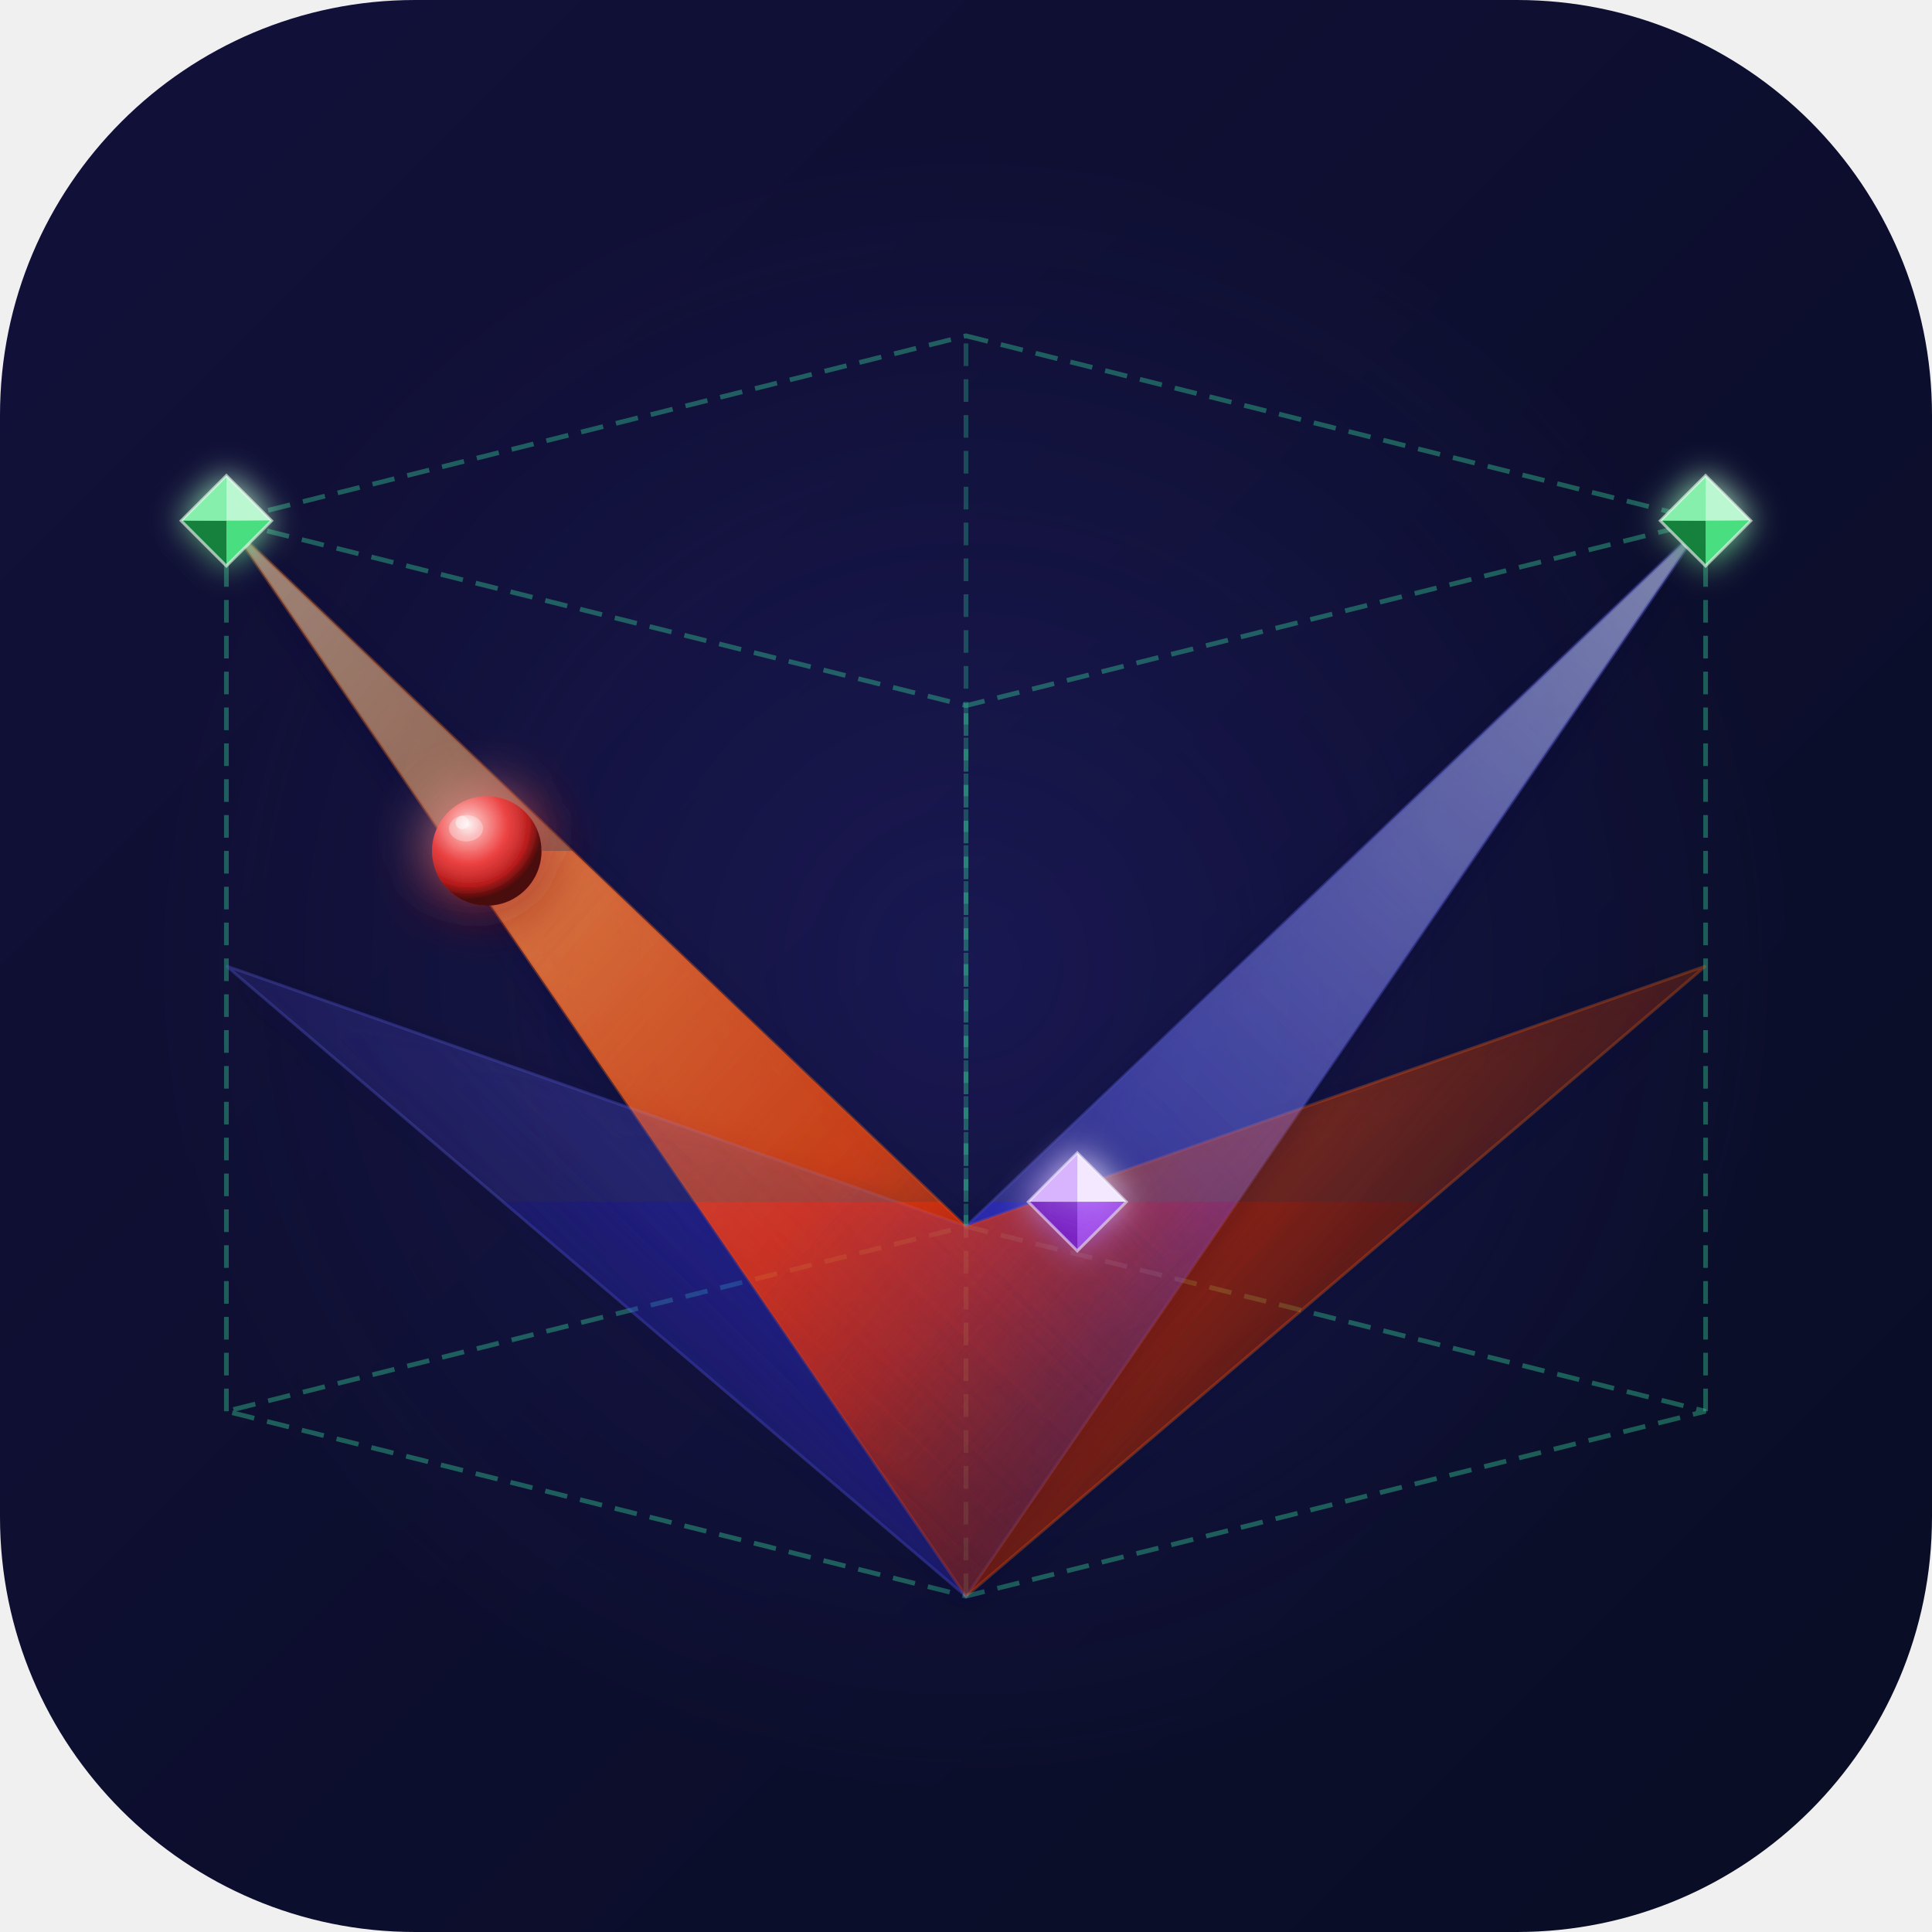
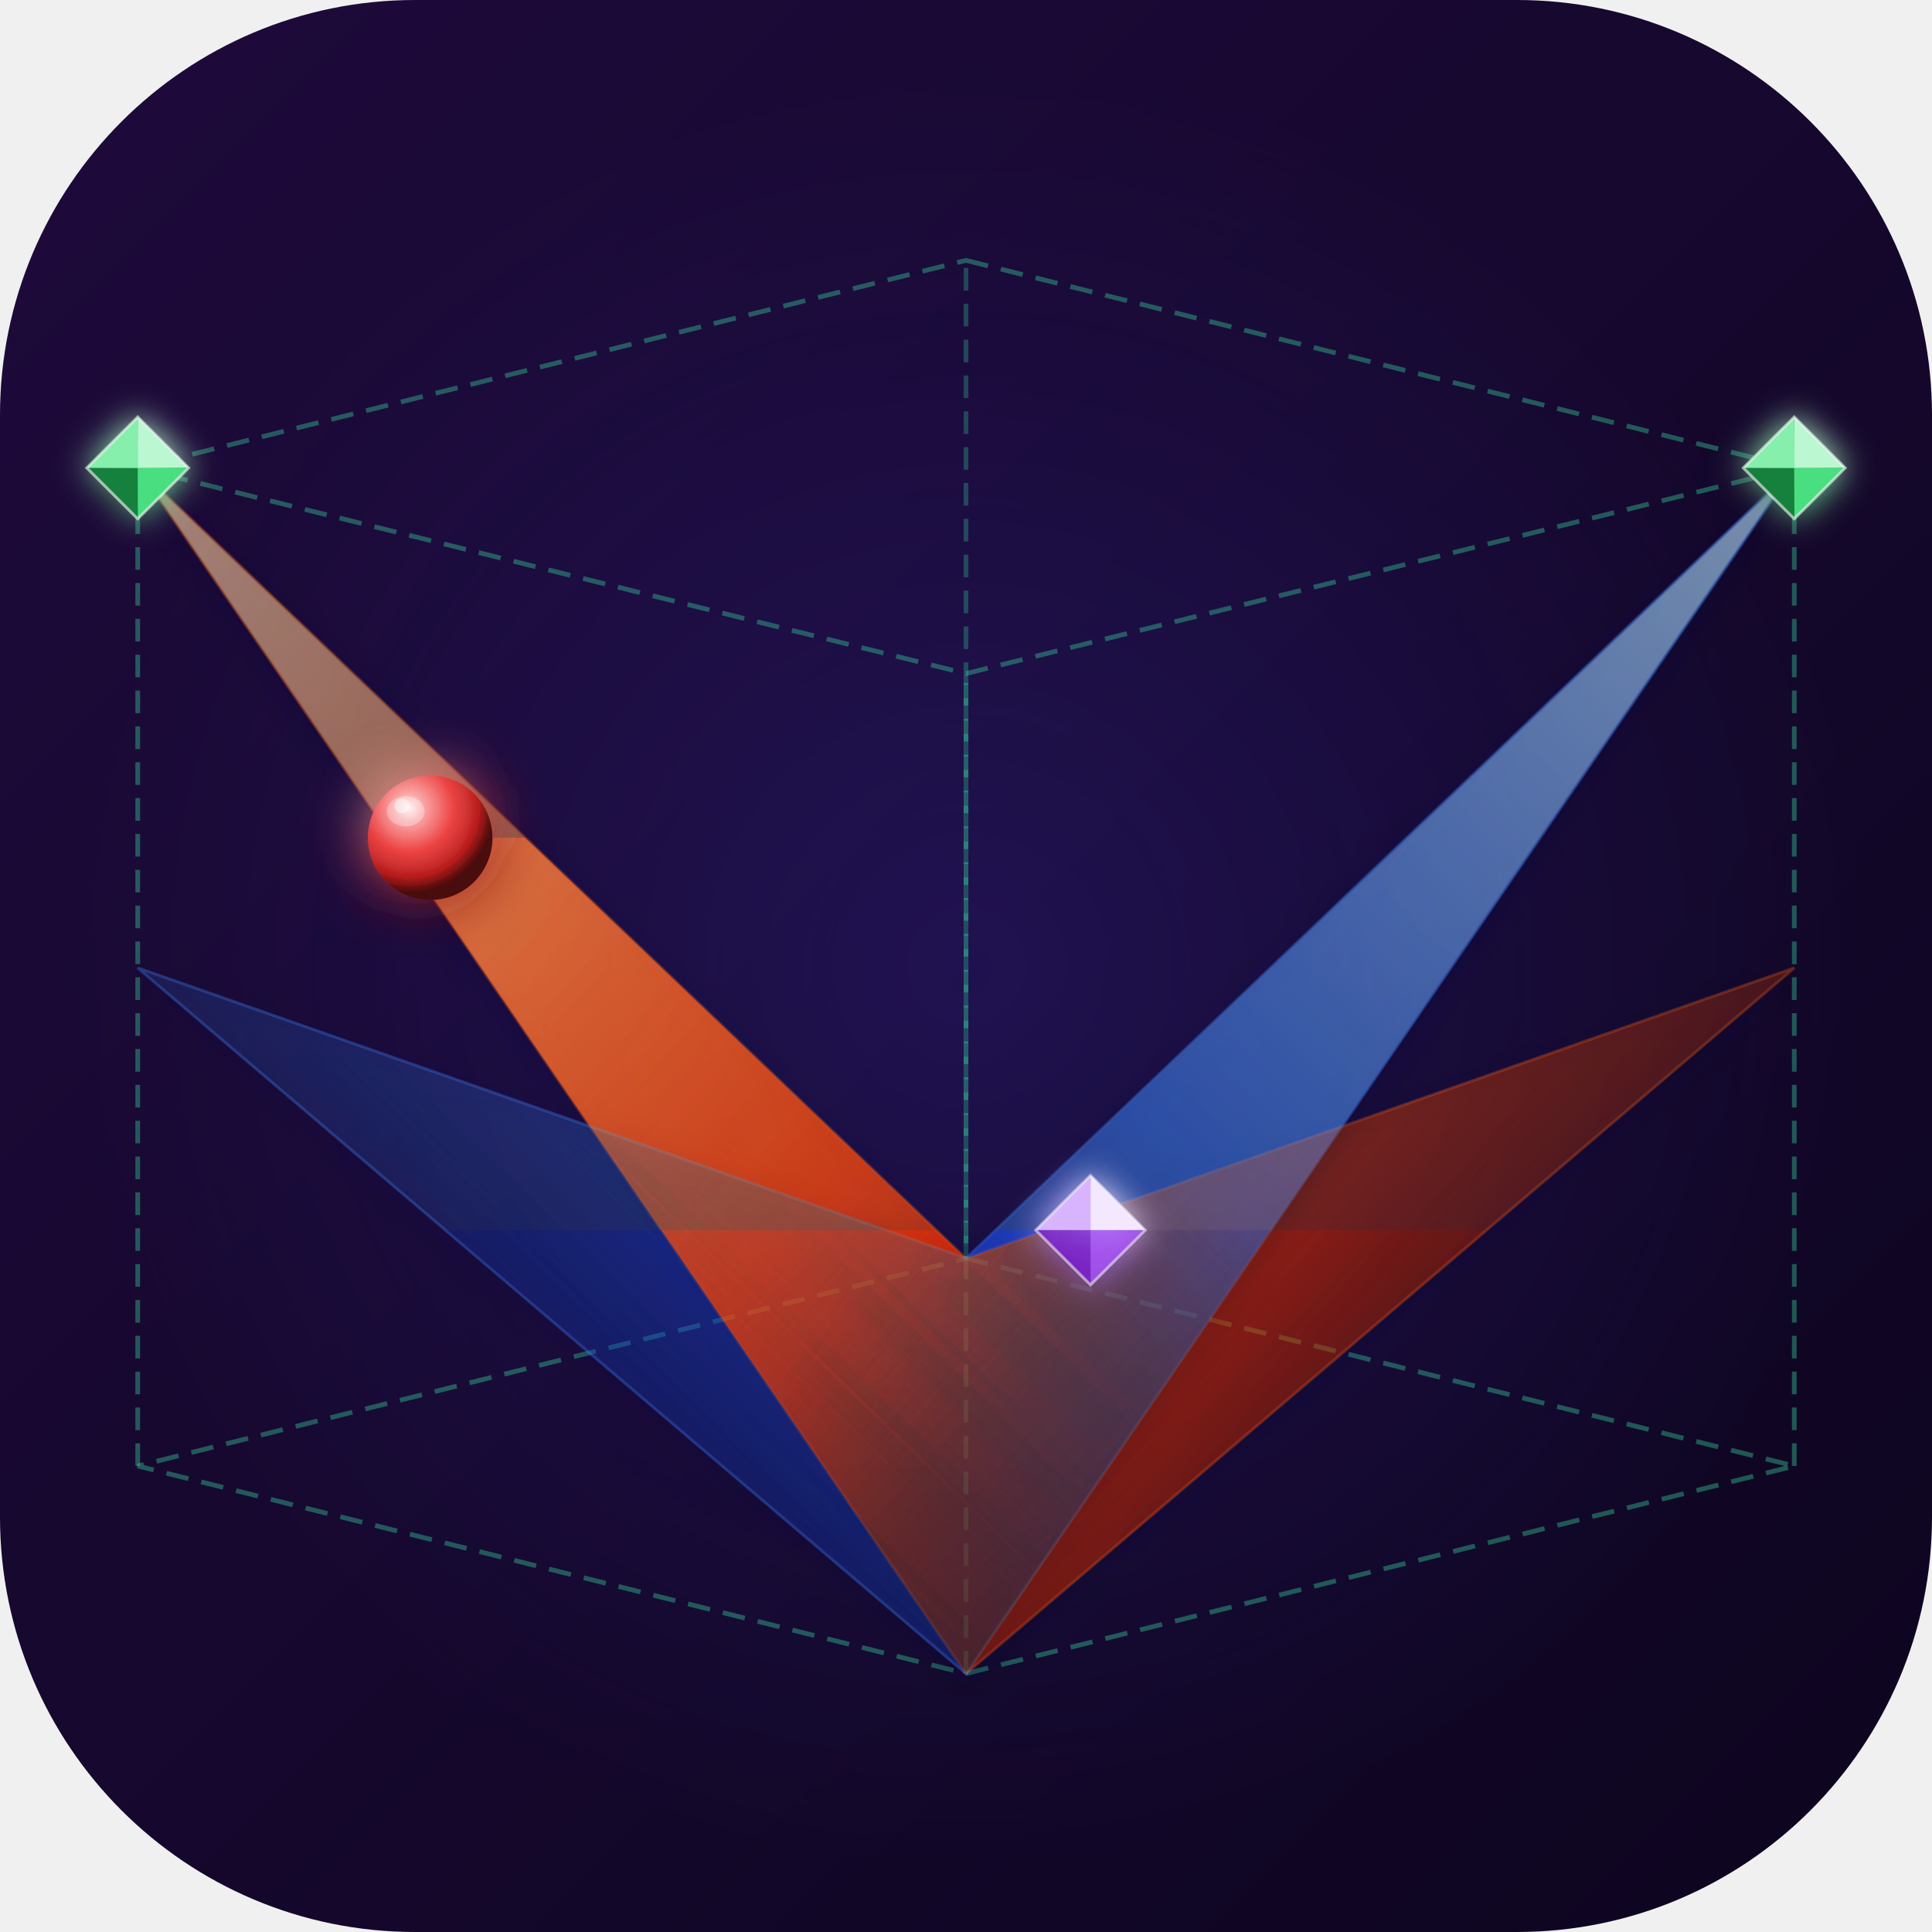
<svg xmlns="http://www.w3.org/2000/svg" viewBox="0 0 1024 1024" width="1024" height="1024">
  <defs>
    <linearGradient id="bg" x1="0" y1="0" x2="1024" y2="1024" gradientUnits="userSpaceOnUse">
-       <stop offset="0%" stop-color="#12103a" />
-       <stop offset="100%" stop-color="#080d24" />
+       <stop offset="0%" stop-color="#1e0a3c" />
+       <stop offset="100%" stop-color="#0d051f" />
    </linearGradient>
-     <radialGradient id="atm" cx="512" cy="512" r="440" gradientUnits="userSpaceOnUse">
+     <radialGradient id="atm" cx="512" cy="512" r="480" gradientUnits="userSpaceOnUse">
      <stop offset="0%" stop-color="#4338ca" stop-opacity="0.22" />
      <stop offset="100%" stop-color="#4338ca" stop-opacity="0" />
    </radialGradient>
-     <linearGradient id="blue-grad" x1="904" y1="276" x2="350" y2="846" gradientUnits="userSpaceOnUse">
-       <stop offset="0%" stop-color="#c7d2fe" />
-       <stop offset="55%" stop-color="#6366f1" stop-opacity="0.78" />
-       <stop offset="100%" stop-color="#3730a3" stop-opacity="0.28" />
+     <linearGradient id="blue-grad" x1="951" y1="248" x2="331" y2="886" gradientUnits="userSpaceOnUse">
+       <stop offset="0%" stop-color="#bae6fd" />
+       <stop offset="55%" stop-color="#3b82f6" stop-opacity="0.85" />
+       <stop offset="100%" stop-color="#1e3a8a" stop-opacity="0.30" />
    </linearGradient>
-     <linearGradient id="orange-grad" x1="120" y1="276" x2="760" y2="846" gradientUnits="userSpaceOnUse">
+     <linearGradient id="orange-grad" x1="73" y1="248" x2="790" y2="886" gradientUnits="userSpaceOnUse">
      <stop offset="0%" stop-color="#fed7aa" />
      <stop offset="55%" stop-color="#f97316" stop-opacity="0.78" />
      <stop offset="100%" stop-color="#9a3412" stop-opacity="0.28" />
    </linearGradient>
    <radialGradient id="sphere-grad" cx="33%" cy="26%" r="68%" gradientUnits="objectBoundingBox">
      <stop offset="0%" stop-color="#fff1f2" />
      <stop offset="18%" stop-color="#fca5a5" />
      <stop offset="52%" stop-color="#ef4444" />
      <stop offset="82%" stop-color="#b91c1c" />
      <stop offset="100%" stop-color="#450a0a" />
    </radialGradient>
    <clipPath id="clip-over-sphere">
-       <rect x="0" y="451" width="1024" height="600" />
+       <rect x="0" y="444" width="1024" height="600" />
    </clipPath>
    <clipPath id="clip-over-diamond">
-       <rect x="0" y="637" width="1024" height="400" />
+       <rect x="0" y="652" width="1024" height="400" />
    </clipPath>
    <filter id="glow" x="-80%" y="-80%" width="260%" height="260%">
      <feGaussianBlur stdDeviation="16" result="blur" />
      <feMerge>
        <feMergeNode in="blur" />
        <feMergeNode in="SourceGraphic" />
      </feMerge>
    </filter>
    <filter id="sm-glow" x="-60%" y="-60%" width="220%" height="220%">
      <feGaussianBlur stdDeviation="9" result="blur" />
      <feMerge>
        <feMergeNode in="blur" />
        <feMergeNode in="SourceGraphic" />
      </feMerge>
    </filter>
    <filter id="surf-shadow">
      <feDropShadow dx="0" dy="4" stdDeviation="9" flood-color="#000030" flood-opacity="0.5" />
    </filter>
  </defs>
  <rect width="1024" height="1024" rx="220" fill="url(#bg)" />
  <rect width="1024" height="1024" rx="220" fill="url(#atm)" />
-   <polygon points="512,650 904,748 512,846 120,748" fill="none" stroke="#34d399" stroke-width="2.5" stroke-dasharray="12,7" opacity="0.40" />
-   <polygon points="512,178 904,276 512,374 120,276" fill="none" stroke="#34d399" stroke-width="2.5" stroke-dasharray="12,7" opacity="0.40" />
-   <line x1="512" y1="650" x2="512" y2="178" stroke="#34d399" stroke-width="2.5" stroke-dasharray="12,7" opacity="0.30" />
-   <line x1="904" y1="748" x2="904" y2="276" stroke="#34d399" stroke-width="2.5" stroke-dasharray="12,7" opacity="0.40" />
-   <line x1="120" y1="748" x2="120" y2="276" stroke="#34d399" stroke-width="2.5" stroke-dasharray="12,7" opacity="0.40" />
-   <line x1="512" y1="846" x2="512" y2="374" stroke="#34d399" stroke-width="2.5" stroke-dasharray="12,7" opacity="0.40" />
-   <polygon points="512,650 904,512 512,846 120,276" fill="url(#orange-grad)" opacity="0.60" stroke="#f97316" stroke-width="1.5" stroke-opacity="0.45" filter="url(#surf-shadow)" />
-   <polygon points="512,650 904,276 512,846 120,512" fill="url(#blue-grad)" opacity="0.62" stroke="#6366f1" stroke-width="1.5" stroke-opacity="0.45" filter="url(#surf-shadow)" />
-   <circle cx="258" cy="451" r="29" clip-path="url(#clip-over-sphere)" fill="#5c0000" opacity="0.92" />
-   <polygon points="597,637 571,663 571,637" fill="#3b0764" />
-   <polygon points="545,637 571,663 571,637" fill="#2e1065" />
-   <polygon points="512,650 904,512 512,846 120,276" fill="url(#orange-grad)" clip-path="url(#clip-over-sphere)" opacity="0.72" style="mix-blend-mode: overlay" />
-   <polygon points="512,650 904,512 512,846 120,276" fill="url(#orange-grad)" clip-path="url(#clip-over-diamond)" opacity="0.65" style="mix-blend-mode: overlay" />
-   <polygon points="512,650 904,276 512,846 120,512" fill="url(#blue-grad)" clip-path="url(#clip-over-diamond)" opacity="0.65" style="mix-blend-mode: overlay" />
+   <polygon points="512,667 951,777 512,887 73,777" fill="none" stroke="#34d399" stroke-width="2.5" stroke-dasharray="12,7" opacity="0.40" />
+   <polygon points="512,138 951,248 512,357 73,248" fill="none" stroke="#34d399" stroke-width="2.5" stroke-dasharray="12,7" opacity="0.40" />
+   <line x1="512" y1="667" x2="512" y2="138" stroke="#34d399" stroke-width="2.5" stroke-dasharray="12,7" opacity="0.30" />
+   <line x1="951" y1="777" x2="951" y2="248" stroke="#34d399" stroke-width="2.5" stroke-dasharray="12,7" opacity="0.40" />
+   <line x1="73" y1="777" x2="73" y2="248" stroke="#34d399" stroke-width="2.5" stroke-dasharray="12,7" opacity="0.40" />
+   <line x1="512" y1="887" x2="512" y2="357" stroke="#34d399" stroke-width="2.5" stroke-dasharray="12,7" opacity="0.40" />
+   <polygon points="512,667 951,513 512,887 73,248" fill="url(#orange-grad)" opacity="0.60" stroke="#f97316" stroke-width="1.5" stroke-opacity="0.45" filter="url(#surf-shadow)" />
+   <polygon points="512,667 951,248 512,887 73,513" fill="url(#blue-grad)" opacity="0.62" stroke="#3b82f6" stroke-width="1.5" stroke-opacity="0.55" filter="url(#surf-shadow)" />
+   <circle cx="228" cy="444" r="33" clip-path="url(#clip-over-sphere)" fill="#5c0000" opacity="0.92" />
+   <polygon points="607,652 578,681 578,652" fill="#3b0764" />
+   <polygon points="549,652 578,681 578,652" fill="#2e1065" />
+   <polygon points="512,667 951,513 512,887 73,248" fill="url(#orange-grad)" clip-path="url(#clip-over-sphere)" opacity="0.72" style="mix-blend-mode: overlay" />
+   <polygon points="512,667 951,513 512,887 73,248" fill="url(#orange-grad)" clip-path="url(#clip-over-diamond)" opacity="0.65" style="mix-blend-mode: overlay" />
+   <polygon points="512,667 951,248 512,887 73,513" fill="url(#blue-grad)" clip-path="url(#clip-over-diamond)" opacity="0.65" style="mix-blend-mode: overlay" />
  <g filter="url(#glow)">
-     <circle cx="258" cy="451" r="29" fill="url(#sphere-grad)" opacity="0.95" />
-     <ellipse cx="247" cy="439" rx="9" ry="7" fill="white" opacity="0.30" />
-     <circle cx="245" cy="436" r="3.5" fill="white" opacity="0.44" />
+     <circle cx="228" cy="444" r="33" fill="url(#sphere-grad)" opacity="0.95" />
+     <ellipse cx="215" cy="430" rx="10" ry="8" fill="white" opacity="0.30" />
+     <circle cx="213" cy="427" r="4" fill="white" opacity="0.44" />
  </g>
  <g filter="url(#sm-glow)">
-     <polygon points="571,611 597,637 571,637" fill="#f3e8ff" />
-     <polygon points="545,637 571,611 571,637" fill="#d8b4fe" />
-     <polygon points="597,637 571,663 571,637" fill="#a855f7" opacity="0.85" />
-     <polygon points="545,637 571,663 571,637" fill="#7e22ce" opacity="0.85" />
-     <polygon points="571,611 597,637 571,663 545,637" fill="none" stroke="#f5f3ff" stroke-width="1.5" opacity="0.55" />
+     <polygon points="578,623 607,652 578,652" fill="#f3e8ff" />
+     <polygon points="549,652 578,623 578,652" fill="#d8b4fe" />
+     <polygon points="607,652 578,681 578,652" fill="#a855f7" opacity="0.85" />
+     <polygon points="549,652 578,681 578,652" fill="#7e22ce" opacity="0.85" />
+     <polygon points="578,623 607,652 578,681 549,652" fill="none" stroke="#f5f3ff" stroke-width="1.5" opacity="0.55" />
  </g>
  <g filter="url(#sm-glow)">
-     <polygon points="904,252 928,276 904,276" fill="#bbf7d0" />
-     <polygon points="928,276 904,300 904,276" fill="#4ade80" />
-     <polygon points="904,300 880,276 904,276" fill="#15803d" />
-     <polygon points="880,276 904,252 904,276" fill="#86efac" />
-     <polygon points="904,252 928,276 904,300 880,276" fill="none" stroke="#f0fdf4" stroke-width="1.5" opacity="0.6" />
+     <polygon points="951,221 978,248 951,248" fill="#bbf7d0" />
+     <polygon points="978,248 951,275 951,248" fill="#4ade80" />
+     <polygon points="951,275 924,248 951,248" fill="#15803d" />
+     <polygon points="924,248 951,221 951,248" fill="#86efac" />
+     <polygon points="951,221 978,248 951,275 924,248" fill="none" stroke="#f0fdf4" stroke-width="1.5" opacity="0.6" />
  </g>
  <g filter="url(#sm-glow)">
-     <polygon points="120,252 144,276 120,276" fill="#bbf7d0" />
-     <polygon points="144,276 120,300 120,276" fill="#4ade80" />
-     <polygon points="120,300  96,276 120,276" fill="#15803d" />
-     <polygon points=" 96,276 120,252 120,276" fill="#86efac" />
-     <polygon points="120,252 144,276 120,300  96,276" fill="none" stroke="#f0fdf4" stroke-width="1.5" opacity="0.6" />
+     <polygon points="73,221 100,248 73,248" fill="#bbf7d0" />
+     <polygon points="100,248 73,275 73,248" fill="#4ade80" />
+     <polygon points="73,275  46,248 73,248" fill="#15803d" />
+     <polygon points=" 46,248 73,221 73,248" fill="#86efac" />
+     <polygon points="73,221 100,248 73,275 46,248" fill="none" stroke="#f0fdf4" stroke-width="1.5" opacity="0.6" />
  </g>
</svg>
